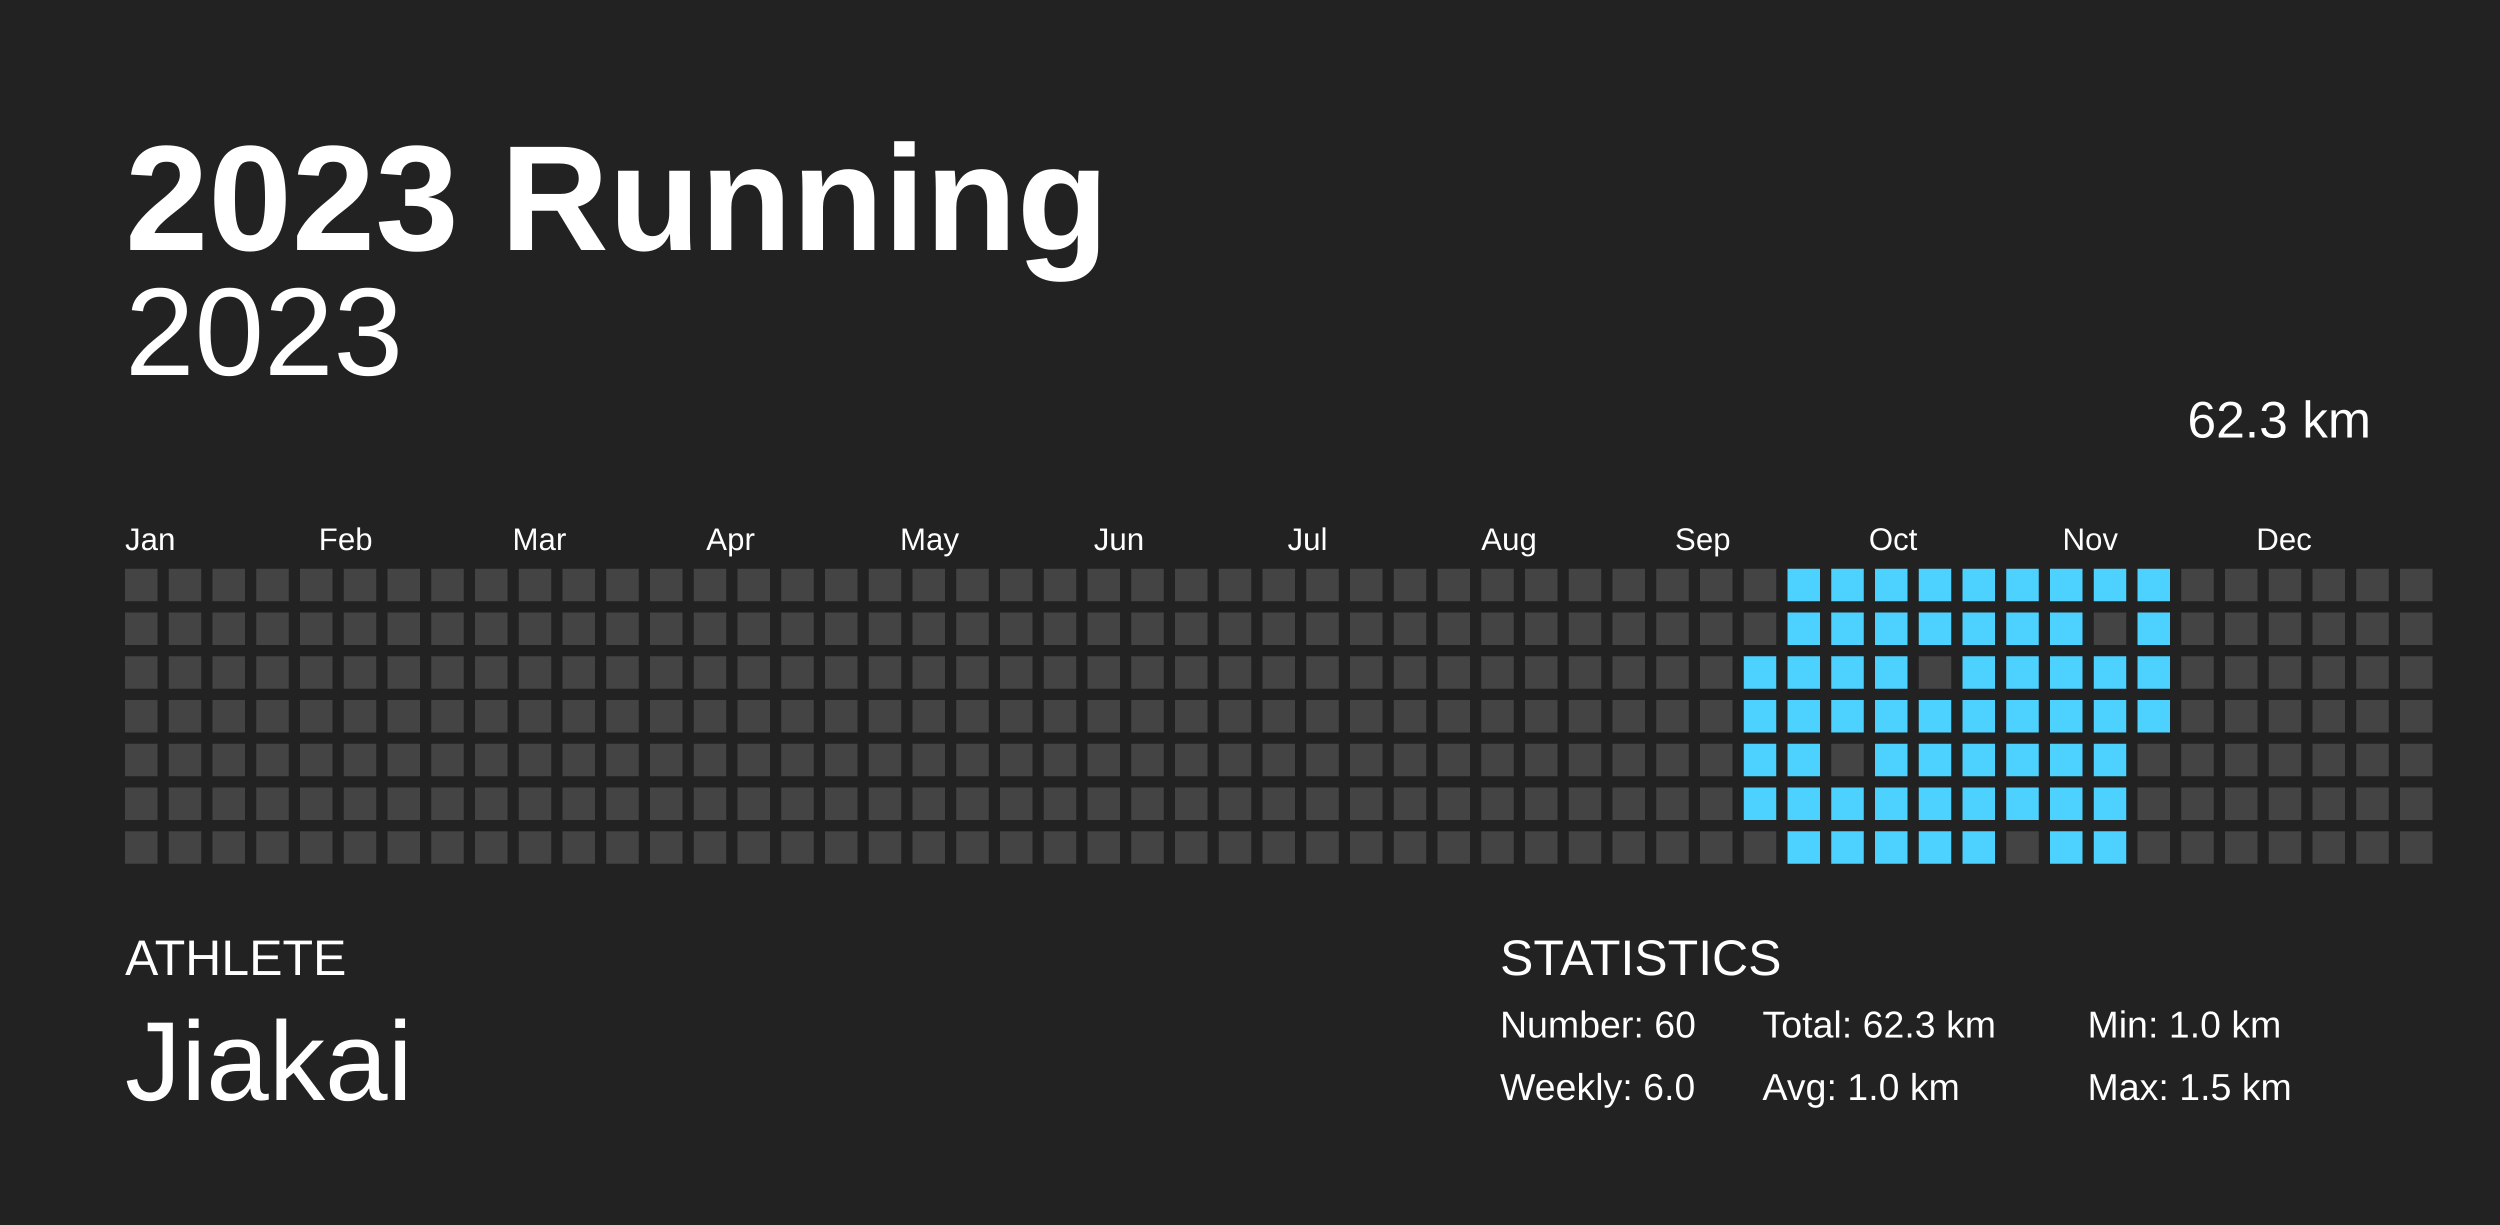
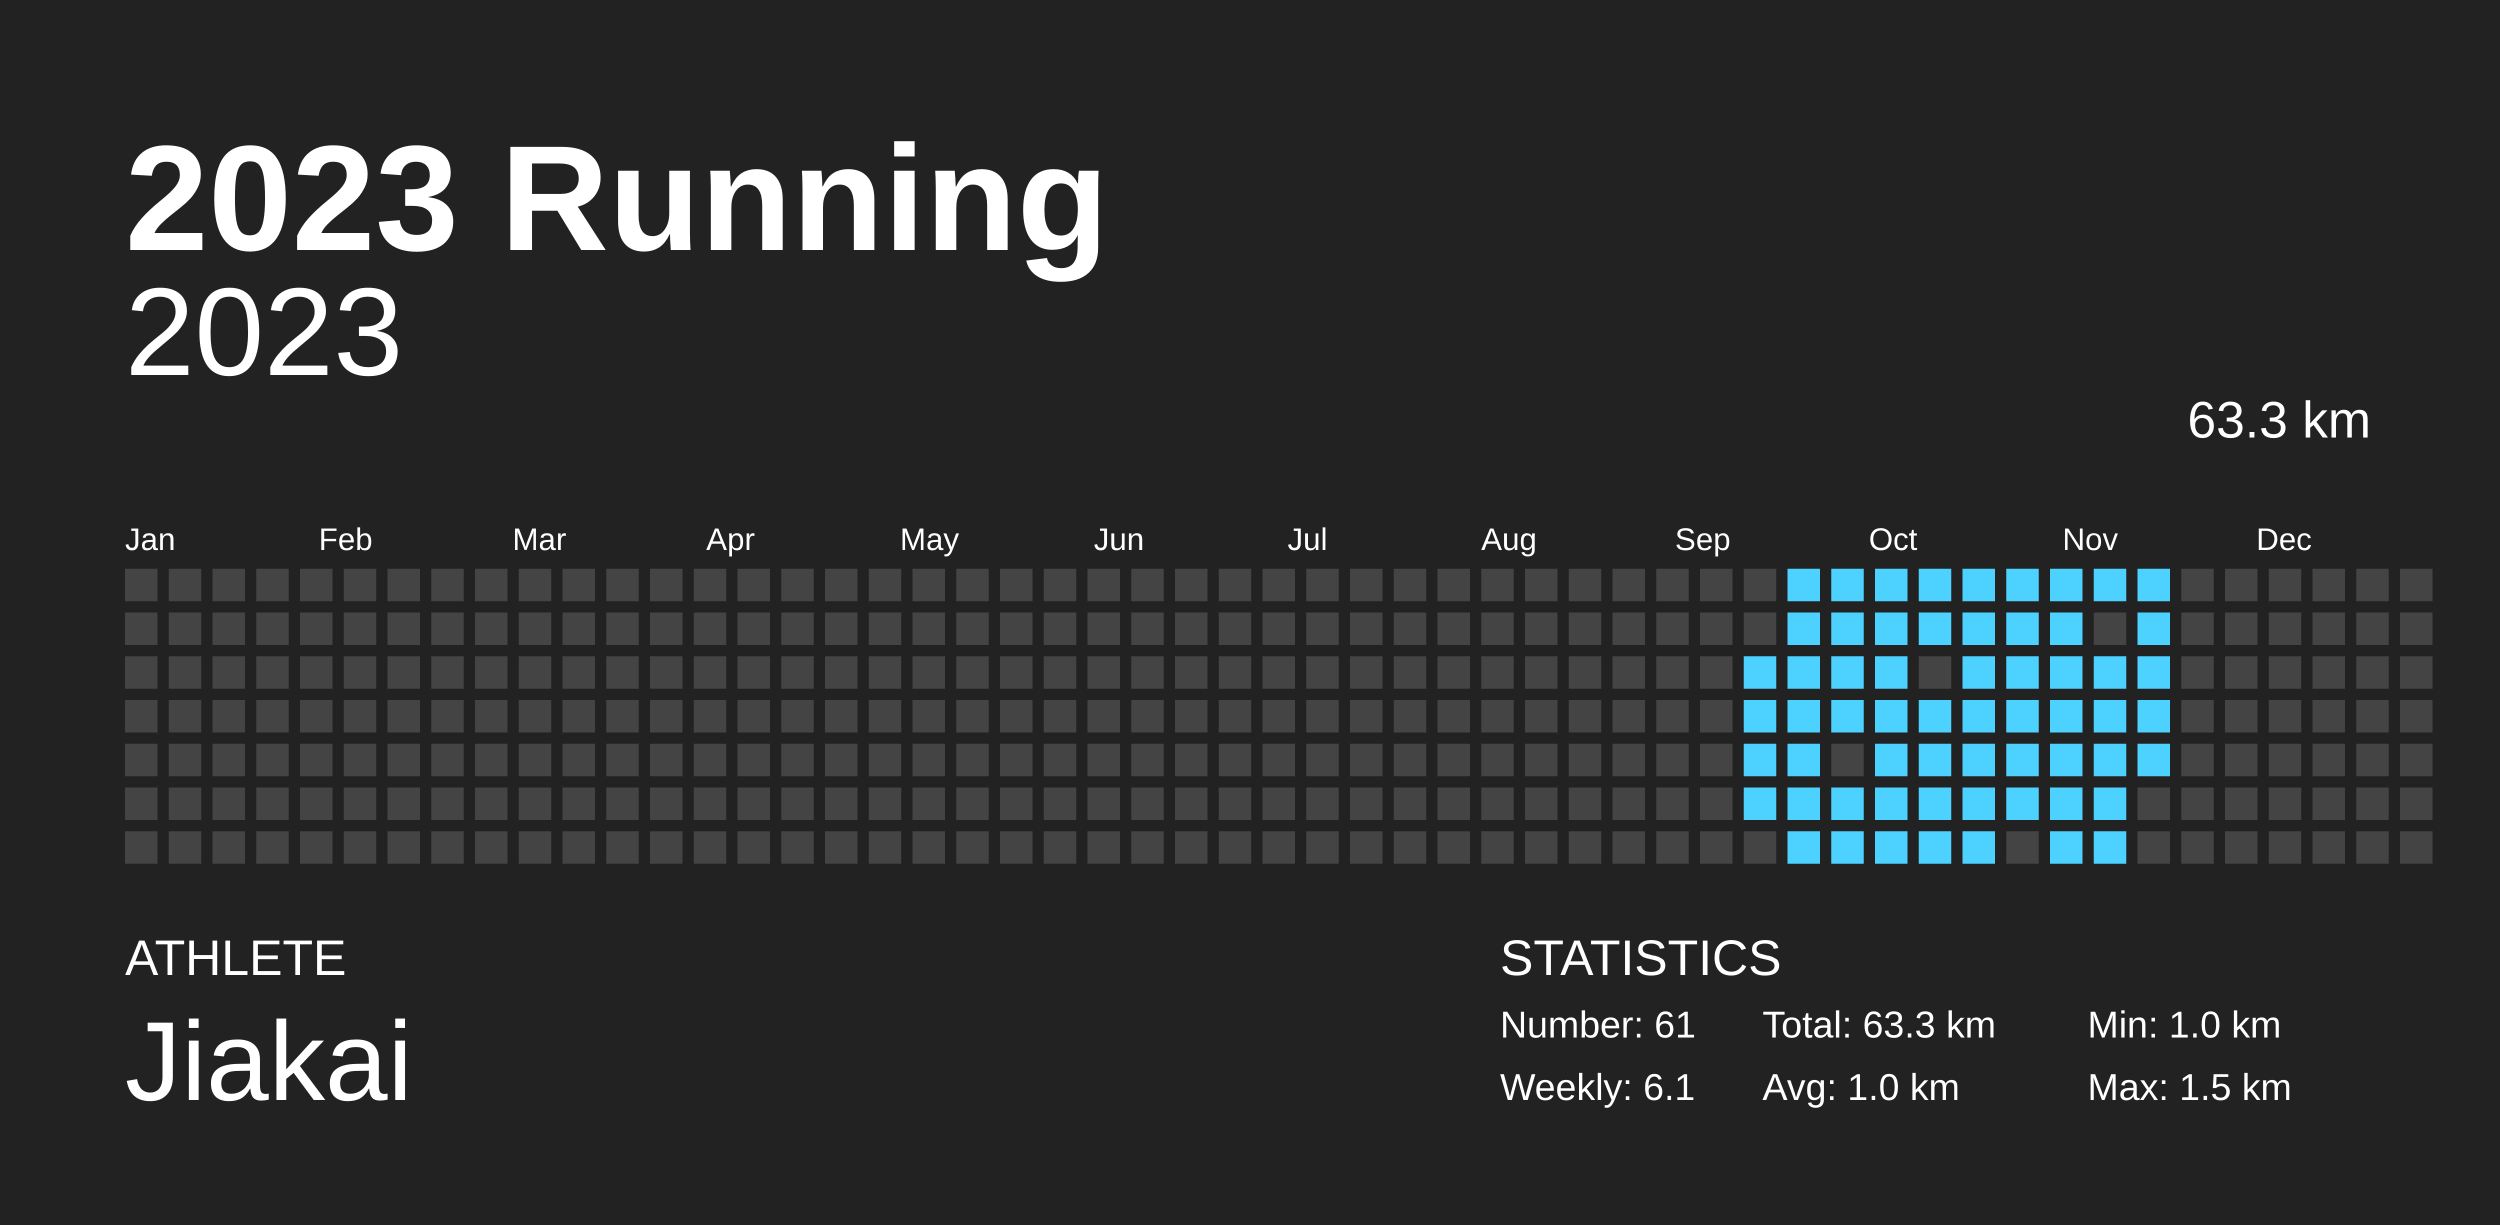
<svg xmlns="http://www.w3.org/2000/svg" baseProfile="full" height="98mm" version="1.1" viewBox="0,0,200,98" width="200mm">
  <defs />
  <rect fill="#222222" height="98" width="200" x="0" y="0" />
  <text fill="#FFFFFF" style="font-size:12px; font-family:Arial; font-weight:bold;" x="10" y="20">2023 Running</text>
  <text fill="#FFFFFF" style="font-size:4px; font-family:Arial" x="10" y="78">ATHLETE</text>
  <text fill="#FFFFFF" style="font-size:9px; font-family:Arial" x="10" y="88">Jiakai</text>
  <text fill="#FFFFFF" style="font-size:4px; font-family:Arial" x="120" y="78">STATISTICS</text>
-   <text fill="#FFFFFF" style="font-size:3px; font-family:Arial" x="120" y="83">Number: 60</text>
-   <text fill="#FFFFFF" style="font-size:3px; font-family:Arial" x="120" y="88">Weekly: 6.0</text>
-   <text fill="#FFFFFF" style="font-size:3px; font-family:Arial" x="141" y="83">Total: 62.3 km</text>
+   <text fill="#FFFFFF" style="font-size:3px; font-family:Arial" x="120" y="83">Number: 61</text>
+   <text fill="#FFFFFF" style="font-size:3px; font-family:Arial" x="120" y="88">Weekly: 6.1</text>
+   <text fill="#FFFFFF" style="font-size:3px; font-family:Arial" x="141" y="83">Total: 63.3 km</text>
  <text fill="#FFFFFF" style="font-size:3px; font-family:Arial" x="141" y="88">Avg: 1.0 km</text>
  <text fill="#FFFFFF" style="font-size:3px; font-family:Arial" x="167" y="83">Min: 1.0 km</text>
  <text fill="#FFFFFF" style="font-size:3px; font-family:Arial" x="167" y="88">Max: 1.5 km</text>
  <text alignment-baseline="hanging" fill="#FFFFFF" style="font-size:10.0px; font-family:Arial;" x="10" y="30">2023</text>
-   <text alignment-baseline="hanging" fill="#FFFFFF" style="font-size:4.125px; font-family:Arial;" x="175" y="35">62.3 km</text>
+   <text alignment-baseline="hanging" fill="#FFFFFF" style="font-size:4.125px; font-family:Arial;" x="175" y="35">63.3 km</text>
  <text fill="#FFFFFF" style="font-size:2.5px; font-family:Arial" x="10.0" y="44">Jan</text>
  <text fill="#FFFFFF" style="font-size:2.5px; font-family:Arial" x="25.5" y="44">Feb</text>
  <text fill="#FFFFFF" style="font-size:2.5px; font-family:Arial" x="41.0" y="44">Mar</text>
  <text fill="#FFFFFF" style="font-size:2.5px; font-family:Arial" x="56.5" y="44">Apr</text>
  <text fill="#FFFFFF" style="font-size:2.5px; font-family:Arial" x="72.0" y="44">May</text>
  <text fill="#FFFFFF" style="font-size:2.5px; font-family:Arial" x="87.5" y="44">Jun</text>
  <text fill="#FFFFFF" style="font-size:2.5px; font-family:Arial" x="103.0" y="44">Jul</text>
  <text fill="#FFFFFF" style="font-size:2.5px; font-family:Arial" x="118.5" y="44">Aug</text>
  <text fill="#FFFFFF" style="font-size:2.5px; font-family:Arial" x="134.0" y="44">Sep</text>
  <text fill="#FFFFFF" style="font-size:2.5px; font-family:Arial" x="149.5" y="44">Oct</text>
  <text fill="#FFFFFF" style="font-size:2.5px; font-family:Arial" x="165.0" y="44">Nov</text>
  <text fill="#FFFFFF" style="font-size:2.5px; font-family:Arial" x="180.5" y="44">Dec</text>
  <rect fill="#444444" height="2.6" width="2.6" x="10.0" y="45.5" />
  <rect fill="#444444" height="2.6" width="2.6" x="10.0" y="49.0" />
  <rect fill="#444444" height="2.6" width="2.6" x="10.0" y="52.5" />
  <rect fill="#444444" height="2.6" width="2.6" x="10.0" y="56.0" />
  <rect fill="#444444" height="2.6" width="2.6" x="10.0" y="59.5" />
  <rect fill="#444444" height="2.6" width="2.6" x="10.0" y="63.0" />
  <rect fill="#444444" height="2.6" width="2.6" x="10.0" y="66.5" />
  <rect fill="#444444" height="2.6" width="2.6" x="13.5" y="45.5" />
  <rect fill="#444444" height="2.6" width="2.6" x="13.5" y="49.0" />
  <rect fill="#444444" height="2.6" width="2.6" x="13.5" y="52.5" />
  <rect fill="#444444" height="2.6" width="2.6" x="13.5" y="56.0" />
  <rect fill="#444444" height="2.6" width="2.6" x="13.5" y="59.5" />
  <rect fill="#444444" height="2.6" width="2.6" x="13.5" y="63.0" />
  <rect fill="#444444" height="2.6" width="2.6" x="13.5" y="66.5" />
  <rect fill="#444444" height="2.6" width="2.6" x="17.0" y="45.5" />
  <rect fill="#444444" height="2.6" width="2.6" x="17.0" y="49.0" />
  <rect fill="#444444" height="2.6" width="2.6" x="17.0" y="52.5" />
  <rect fill="#444444" height="2.6" width="2.6" x="17.0" y="56.0" />
  <rect fill="#444444" height="2.6" width="2.6" x="17.0" y="59.5" />
  <rect fill="#444444" height="2.6" width="2.6" x="17.0" y="63.0" />
  <rect fill="#444444" height="2.6" width="2.6" x="17.0" y="66.5" />
  <rect fill="#444444" height="2.6" width="2.6" x="20.5" y="45.5" />
  <rect fill="#444444" height="2.6" width="2.6" x="20.5" y="49.0" />
  <rect fill="#444444" height="2.6" width="2.6" x="20.5" y="52.5" />
  <rect fill="#444444" height="2.6" width="2.6" x="20.5" y="56.0" />
  <rect fill="#444444" height="2.6" width="2.6" x="20.5" y="59.5" />
  <rect fill="#444444" height="2.6" width="2.6" x="20.5" y="63.0" />
  <rect fill="#444444" height="2.6" width="2.6" x="20.5" y="66.5" />
  <rect fill="#444444" height="2.6" width="2.6" x="24.0" y="45.5" />
  <rect fill="#444444" height="2.6" width="2.6" x="24.0" y="49.0" />
  <rect fill="#444444" height="2.6" width="2.6" x="24.0" y="52.5" />
  <rect fill="#444444" height="2.6" width="2.6" x="24.0" y="56.0" />
  <rect fill="#444444" height="2.6" width="2.6" x="24.0" y="59.5" />
  <rect fill="#444444" height="2.6" width="2.6" x="24.0" y="63.0" />
  <rect fill="#444444" height="2.6" width="2.6" x="24.0" y="66.5" />
  <rect fill="#444444" height="2.6" width="2.6" x="27.5" y="45.5" />
  <rect fill="#444444" height="2.6" width="2.6" x="27.5" y="49.0" />
  <rect fill="#444444" height="2.6" width="2.6" x="27.5" y="52.5" />
  <rect fill="#444444" height="2.6" width="2.6" x="27.5" y="56.0" />
  <rect fill="#444444" height="2.6" width="2.6" x="27.5" y="59.5" />
  <rect fill="#444444" height="2.6" width="2.6" x="27.5" y="63.0" />
  <rect fill="#444444" height="2.6" width="2.6" x="27.5" y="66.5" />
  <rect fill="#444444" height="2.6" width="2.6" x="31.0" y="45.5" />
  <rect fill="#444444" height="2.6" width="2.6" x="31.0" y="49.0" />
  <rect fill="#444444" height="2.6" width="2.6" x="31.0" y="52.5" />
  <rect fill="#444444" height="2.6" width="2.6" x="31.0" y="56.0" />
  <rect fill="#444444" height="2.6" width="2.6" x="31.0" y="59.5" />
  <rect fill="#444444" height="2.6" width="2.6" x="31.0" y="63.0" />
  <rect fill="#444444" height="2.6" width="2.6" x="31.0" y="66.5" />
  <rect fill="#444444" height="2.6" width="2.6" x="34.5" y="45.5" />
  <rect fill="#444444" height="2.6" width="2.6" x="34.5" y="49.0" />
  <rect fill="#444444" height="2.6" width="2.6" x="34.5" y="52.5" />
  <rect fill="#444444" height="2.6" width="2.6" x="34.5" y="56.0" />
  <rect fill="#444444" height="2.6" width="2.6" x="34.5" y="59.5" />
  <rect fill="#444444" height="2.6" width="2.6" x="34.5" y="63.0" />
  <rect fill="#444444" height="2.6" width="2.6" x="34.5" y="66.5" />
  <rect fill="#444444" height="2.6" width="2.6" x="38.0" y="45.5" />
  <rect fill="#444444" height="2.6" width="2.6" x="38.0" y="49.0" />
  <rect fill="#444444" height="2.6" width="2.6" x="38.0" y="52.5" />
  <rect fill="#444444" height="2.6" width="2.6" x="38.0" y="56.0" />
  <rect fill="#444444" height="2.6" width="2.6" x="38.0" y="59.5" />
  <rect fill="#444444" height="2.6" width="2.6" x="38.0" y="63.0" />
  <rect fill="#444444" height="2.6" width="2.6" x="38.0" y="66.5" />
  <rect fill="#444444" height="2.6" width="2.6" x="41.5" y="45.5" />
  <rect fill="#444444" height="2.6" width="2.6" x="41.5" y="49.0" />
  <rect fill="#444444" height="2.6" width="2.6" x="41.5" y="52.5" />
  <rect fill="#444444" height="2.6" width="2.6" x="41.5" y="56.0" />
  <rect fill="#444444" height="2.6" width="2.6" x="41.5" y="59.5" />
  <rect fill="#444444" height="2.6" width="2.6" x="41.5" y="63.0" />
  <rect fill="#444444" height="2.6" width="2.6" x="41.5" y="66.5" />
  <rect fill="#444444" height="2.6" width="2.6" x="45.0" y="45.5" />
  <rect fill="#444444" height="2.6" width="2.6" x="45.0" y="49.0" />
  <rect fill="#444444" height="2.6" width="2.6" x="45.0" y="52.5" />
  <rect fill="#444444" height="2.6" width="2.6" x="45.0" y="56.0" />
  <rect fill="#444444" height="2.6" width="2.6" x="45.0" y="59.5" />
  <rect fill="#444444" height="2.6" width="2.6" x="45.0" y="63.0" />
  <rect fill="#444444" height="2.6" width="2.6" x="45.0" y="66.5" />
  <rect fill="#444444" height="2.6" width="2.6" x="48.5" y="45.5" />
  <rect fill="#444444" height="2.6" width="2.6" x="48.5" y="49.0" />
  <rect fill="#444444" height="2.6" width="2.6" x="48.5" y="52.5" />
  <rect fill="#444444" height="2.6" width="2.6" x="48.5" y="56.0" />
  <rect fill="#444444" height="2.6" width="2.6" x="48.5" y="59.5" />
  <rect fill="#444444" height="2.6" width="2.6" x="48.5" y="63.0" />
  <rect fill="#444444" height="2.6" width="2.6" x="48.5" y="66.5" />
  <rect fill="#444444" height="2.6" width="2.6" x="52.0" y="45.5" />
  <rect fill="#444444" height="2.6" width="2.6" x="52.0" y="49.0" />
  <rect fill="#444444" height="2.6" width="2.6" x="52.0" y="52.5" />
  <rect fill="#444444" height="2.6" width="2.6" x="52.0" y="56.0" />
  <rect fill="#444444" height="2.6" width="2.6" x="52.0" y="59.5" />
  <rect fill="#444444" height="2.6" width="2.6" x="52.0" y="63.0" />
  <rect fill="#444444" height="2.6" width="2.6" x="52.0" y="66.5" />
  <rect fill="#444444" height="2.6" width="2.6" x="55.5" y="45.5" />
  <rect fill="#444444" height="2.6" width="2.6" x="55.5" y="49.0" />
  <rect fill="#444444" height="2.6" width="2.6" x="55.5" y="52.5" />
  <rect fill="#444444" height="2.6" width="2.6" x="55.5" y="56.0" />
  <rect fill="#444444" height="2.6" width="2.6" x="55.5" y="59.5" />
  <rect fill="#444444" height="2.6" width="2.6" x="55.5" y="63.0" />
  <rect fill="#444444" height="2.6" width="2.6" x="55.5" y="66.5" />
  <rect fill="#444444" height="2.6" width="2.6" x="59.0" y="45.5" />
  <rect fill="#444444" height="2.6" width="2.6" x="59.0" y="49.0" />
  <rect fill="#444444" height="2.6" width="2.6" x="59.0" y="52.5" />
  <rect fill="#444444" height="2.6" width="2.6" x="59.0" y="56.0" />
  <rect fill="#444444" height="2.6" width="2.6" x="59.0" y="59.5" />
  <rect fill="#444444" height="2.6" width="2.6" x="59.0" y="63.0" />
  <rect fill="#444444" height="2.6" width="2.6" x="59.0" y="66.5" />
  <rect fill="#444444" height="2.6" width="2.6" x="62.5" y="45.5" />
  <rect fill="#444444" height="2.6" width="2.6" x="62.5" y="49.0" />
  <rect fill="#444444" height="2.6" width="2.6" x="62.5" y="52.5" />
  <rect fill="#444444" height="2.6" width="2.6" x="62.5" y="56.0" />
  <rect fill="#444444" height="2.6" width="2.6" x="62.5" y="59.5" />
  <rect fill="#444444" height="2.6" width="2.6" x="62.5" y="63.0" />
  <rect fill="#444444" height="2.6" width="2.6" x="62.5" y="66.5" />
  <rect fill="#444444" height="2.6" width="2.6" x="66.0" y="45.5" />
  <rect fill="#444444" height="2.6" width="2.6" x="66.0" y="49.0" />
  <rect fill="#444444" height="2.6" width="2.6" x="66.0" y="52.5" />
  <rect fill="#444444" height="2.6" width="2.6" x="66.0" y="56.0" />
  <rect fill="#444444" height="2.6" width="2.6" x="66.0" y="59.5" />
  <rect fill="#444444" height="2.6" width="2.6" x="66.0" y="63.0" />
  <rect fill="#444444" height="2.6" width="2.6" x="66.0" y="66.5" />
  <rect fill="#444444" height="2.6" width="2.6" x="69.5" y="45.5" />
  <rect fill="#444444" height="2.6" width="2.6" x="69.5" y="49.0" />
  <rect fill="#444444" height="2.6" width="2.6" x="69.5" y="52.5" />
  <rect fill="#444444" height="2.6" width="2.6" x="69.5" y="56.0" />
  <rect fill="#444444" height="2.6" width="2.6" x="69.5" y="59.5" />
  <rect fill="#444444" height="2.6" width="2.6" x="69.5" y="63.0" />
  <rect fill="#444444" height="2.6" width="2.6" x="69.5" y="66.5" />
  <rect fill="#444444" height="2.6" width="2.6" x="73.0" y="45.5" />
  <rect fill="#444444" height="2.6" width="2.6" x="73.0" y="49.0" />
  <rect fill="#444444" height="2.6" width="2.6" x="73.0" y="52.5" />
  <rect fill="#444444" height="2.6" width="2.6" x="73.0" y="56.0" />
  <rect fill="#444444" height="2.6" width="2.6" x="73.0" y="59.5" />
  <rect fill="#444444" height="2.6" width="2.6" x="73.0" y="63.0" />
  <rect fill="#444444" height="2.6" width="2.6" x="73.0" y="66.5" />
  <rect fill="#444444" height="2.6" width="2.6" x="76.5" y="45.5" />
  <rect fill="#444444" height="2.6" width="2.6" x="76.5" y="49.0" />
  <rect fill="#444444" height="2.6" width="2.6" x="76.5" y="52.5" />
  <rect fill="#444444" height="2.6" width="2.6" x="76.5" y="56.0" />
  <rect fill="#444444" height="2.6" width="2.6" x="76.5" y="59.5" />
  <rect fill="#444444" height="2.6" width="2.6" x="76.5" y="63.0" />
  <rect fill="#444444" height="2.6" width="2.6" x="76.5" y="66.5" />
  <rect fill="#444444" height="2.6" width="2.6" x="80.0" y="45.5" />
  <rect fill="#444444" height="2.6" width="2.6" x="80.0" y="49.0" />
  <rect fill="#444444" height="2.6" width="2.6" x="80.0" y="52.5" />
  <rect fill="#444444" height="2.6" width="2.6" x="80.0" y="56.0" />
  <rect fill="#444444" height="2.6" width="2.6" x="80.0" y="59.5" />
  <rect fill="#444444" height="2.6" width="2.6" x="80.0" y="63.0" />
  <rect fill="#444444" height="2.6" width="2.6" x="80.0" y="66.5" />
  <rect fill="#444444" height="2.6" width="2.6" x="83.5" y="45.5" />
  <rect fill="#444444" height="2.6" width="2.6" x="83.5" y="49.0" />
  <rect fill="#444444" height="2.6" width="2.6" x="83.5" y="52.5" />
  <rect fill="#444444" height="2.6" width="2.6" x="83.5" y="56.0" />
  <rect fill="#444444" height="2.6" width="2.6" x="83.5" y="59.5" />
  <rect fill="#444444" height="2.6" width="2.6" x="83.5" y="63.0" />
  <rect fill="#444444" height="2.6" width="2.6" x="83.5" y="66.5" />
  <rect fill="#444444" height="2.6" width="2.6" x="87.0" y="45.5" />
  <rect fill="#444444" height="2.6" width="2.6" x="87.0" y="49.0" />
  <rect fill="#444444" height="2.6" width="2.6" x="87.0" y="52.5" />
  <rect fill="#444444" height="2.6" width="2.6" x="87.0" y="56.0" />
  <rect fill="#444444" height="2.6" width="2.6" x="87.0" y="59.5" />
  <rect fill="#444444" height="2.6" width="2.6" x="87.0" y="63.0" />
  <rect fill="#444444" height="2.6" width="2.6" x="87.0" y="66.5" />
  <rect fill="#444444" height="2.6" width="2.6" x="90.5" y="45.5" />
  <rect fill="#444444" height="2.6" width="2.6" x="90.5" y="49.0" />
  <rect fill="#444444" height="2.6" width="2.6" x="90.5" y="52.5" />
  <rect fill="#444444" height="2.6" width="2.6" x="90.5" y="56.0" />
  <rect fill="#444444" height="2.6" width="2.6" x="90.5" y="59.5" />
  <rect fill="#444444" height="2.6" width="2.6" x="90.5" y="63.0" />
  <rect fill="#444444" height="2.6" width="2.6" x="90.5" y="66.5" />
  <rect fill="#444444" height="2.6" width="2.6" x="94.0" y="45.5" />
  <rect fill="#444444" height="2.6" width="2.6" x="94.0" y="49.0" />
  <rect fill="#444444" height="2.6" width="2.6" x="94.0" y="52.5" />
  <rect fill="#444444" height="2.6" width="2.6" x="94.0" y="56.0" />
  <rect fill="#444444" height="2.6" width="2.6" x="94.0" y="59.5" />
  <rect fill="#444444" height="2.6" width="2.6" x="94.0" y="63.0" />
  <rect fill="#444444" height="2.6" width="2.6" x="94.0" y="66.5" />
  <rect fill="#444444" height="2.6" width="2.6" x="97.5" y="45.5" />
  <rect fill="#444444" height="2.6" width="2.6" x="97.5" y="49.0" />
  <rect fill="#444444" height="2.6" width="2.6" x="97.5" y="52.5" />
  <rect fill="#444444" height="2.6" width="2.6" x="97.5" y="56.0" />
  <rect fill="#444444" height="2.6" width="2.6" x="97.5" y="59.5" />
  <rect fill="#444444" height="2.6" width="2.6" x="97.5" y="63.0" />
  <rect fill="#444444" height="2.6" width="2.6" x="97.5" y="66.5" />
  <rect fill="#444444" height="2.6" width="2.6" x="101.0" y="45.5" />
  <rect fill="#444444" height="2.6" width="2.6" x="101.0" y="49.0" />
  <rect fill="#444444" height="2.6" width="2.6" x="101.0" y="52.5" />
  <rect fill="#444444" height="2.6" width="2.6" x="101.0" y="56.0" />
  <rect fill="#444444" height="2.6" width="2.6" x="101.0" y="59.5" />
  <rect fill="#444444" height="2.6" width="2.6" x="101.0" y="63.0" />
  <rect fill="#444444" height="2.6" width="2.6" x="101.0" y="66.5" />
  <rect fill="#444444" height="2.6" width="2.6" x="104.5" y="45.5" />
  <rect fill="#444444" height="2.6" width="2.6" x="104.5" y="49.0" />
  <rect fill="#444444" height="2.6" width="2.6" x="104.5" y="52.5" />
  <rect fill="#444444" height="2.6" width="2.6" x="104.5" y="56.0" />
  <rect fill="#444444" height="2.6" width="2.6" x="104.5" y="59.5" />
  <rect fill="#444444" height="2.6" width="2.6" x="104.5" y="63.0" />
  <rect fill="#444444" height="2.6" width="2.6" x="104.5" y="66.5" />
  <rect fill="#444444" height="2.6" width="2.6" x="108.0" y="45.5" />
  <rect fill="#444444" height="2.6" width="2.6" x="108.0" y="49.0" />
  <rect fill="#444444" height="2.6" width="2.6" x="108.0" y="52.5" />
  <rect fill="#444444" height="2.6" width="2.6" x="108.0" y="56.0" />
  <rect fill="#444444" height="2.6" width="2.6" x="108.0" y="59.5" />
  <rect fill="#444444" height="2.6" width="2.6" x="108.0" y="63.0" />
  <rect fill="#444444" height="2.6" width="2.6" x="108.0" y="66.5" />
  <rect fill="#444444" height="2.6" width="2.6" x="111.5" y="45.5" />
  <rect fill="#444444" height="2.6" width="2.6" x="111.5" y="49.0" />
  <rect fill="#444444" height="2.6" width="2.6" x="111.5" y="52.5" />
  <rect fill="#444444" height="2.6" width="2.6" x="111.5" y="56.0" />
  <rect fill="#444444" height="2.6" width="2.6" x="111.5" y="59.5" />
  <rect fill="#444444" height="2.6" width="2.6" x="111.5" y="63.0" />
  <rect fill="#444444" height="2.6" width="2.6" x="111.5" y="66.5" />
  <rect fill="#444444" height="2.6" width="2.6" x="115.0" y="45.5" />
  <rect fill="#444444" height="2.6" width="2.6" x="115.0" y="49.0" />
  <rect fill="#444444" height="2.6" width="2.6" x="115.0" y="52.5" />
  <rect fill="#444444" height="2.6" width="2.6" x="115.0" y="56.0" />
  <rect fill="#444444" height="2.6" width="2.6" x="115.0" y="59.5" />
  <rect fill="#444444" height="2.6" width="2.6" x="115.0" y="63.0" />
  <rect fill="#444444" height="2.6" width="2.6" x="115.0" y="66.5" />
  <rect fill="#444444" height="2.6" width="2.6" x="118.5" y="45.5" />
  <rect fill="#444444" height="2.6" width="2.6" x="118.5" y="49.0" />
  <rect fill="#444444" height="2.6" width="2.6" x="118.5" y="52.5" />
  <rect fill="#444444" height="2.6" width="2.6" x="118.5" y="56.0" />
  <rect fill="#444444" height="2.6" width="2.6" x="118.5" y="59.5" />
  <rect fill="#444444" height="2.6" width="2.6" x="118.5" y="63.0" />
  <rect fill="#444444" height="2.6" width="2.6" x="118.5" y="66.5" />
  <rect fill="#444444" height="2.6" width="2.6" x="122.0" y="45.5" />
  <rect fill="#444444" height="2.6" width="2.6" x="122.0" y="49.0" />
  <rect fill="#444444" height="2.6" width="2.6" x="122.0" y="52.5" />
  <rect fill="#444444" height="2.6" width="2.6" x="122.0" y="56.0" />
  <rect fill="#444444" height="2.6" width="2.6" x="122.0" y="59.5" />
  <rect fill="#444444" height="2.6" width="2.6" x="122.0" y="63.0" />
  <rect fill="#444444" height="2.6" width="2.6" x="122.0" y="66.5" />
  <rect fill="#444444" height="2.6" width="2.6" x="125.5" y="45.5" />
  <rect fill="#444444" height="2.6" width="2.6" x="125.5" y="49.0" />
  <rect fill="#444444" height="2.6" width="2.6" x="125.5" y="52.5" />
  <rect fill="#444444" height="2.6" width="2.6" x="125.5" y="56.0" />
  <rect fill="#444444" height="2.6" width="2.6" x="125.5" y="59.5" />
  <rect fill="#444444" height="2.6" width="2.6" x="125.5" y="63.0" />
  <rect fill="#444444" height="2.6" width="2.6" x="125.5" y="66.5" />
  <rect fill="#444444" height="2.6" width="2.6" x="129.0" y="45.5" />
  <rect fill="#444444" height="2.6" width="2.6" x="129.0" y="49.0" />
  <rect fill="#444444" height="2.6" width="2.6" x="129.0" y="52.5" />
  <rect fill="#444444" height="2.6" width="2.6" x="129.0" y="56.0" />
  <rect fill="#444444" height="2.6" width="2.6" x="129.0" y="59.5" />
  <rect fill="#444444" height="2.6" width="2.6" x="129.0" y="63.0" />
  <rect fill="#444444" height="2.6" width="2.6" x="129.0" y="66.5" />
  <rect fill="#444444" height="2.6" width="2.6" x="132.5" y="45.5" />
  <rect fill="#444444" height="2.6" width="2.6" x="132.5" y="49.0" />
  <rect fill="#444444" height="2.6" width="2.6" x="132.5" y="52.5" />
  <rect fill="#444444" height="2.6" width="2.6" x="132.5" y="56.0" />
  <rect fill="#444444" height="2.6" width="2.6" x="132.5" y="59.5" />
  <rect fill="#444444" height="2.6" width="2.6" x="132.5" y="63.0" />
  <rect fill="#444444" height="2.6" width="2.6" x="132.5" y="66.5" />
  <rect fill="#444444" height="2.6" width="2.6" x="136.0" y="45.5" />
  <rect fill="#444444" height="2.6" width="2.6" x="136.0" y="49.0" />
  <rect fill="#444444" height="2.6" width="2.6" x="136.0" y="52.5" />
  <rect fill="#444444" height="2.6" width="2.6" x="136.0" y="56.0" />
  <rect fill="#444444" height="2.6" width="2.6" x="136.0" y="59.5" />
  <rect fill="#444444" height="2.6" width="2.6" x="136.0" y="63.0" />
  <rect fill="#444444" height="2.6" width="2.6" x="136.0" y="66.5" />
  <rect fill="#444444" height="2.6" width="2.6" x="139.5" y="45.5" />
  <rect fill="#444444" height="2.6" width="2.6" x="139.5" y="49.0" />
  <rect fill="#4dd2ff" height="2.6" width="2.6" x="139.5" y="52.5" />
  <rect fill="#4dd2ff" height="2.6" width="2.6" x="139.5" y="56.0" />
  <rect fill="#4dd2ff" height="2.6" width="2.6" x="139.5" y="59.5" />
  <rect fill="#4dd2ff" height="2.6" width="2.6" x="139.5" y="63.0" />
  <rect fill="#444444" height="2.6" width="2.6" x="139.5" y="66.5" />
  <rect fill="#4dd2ff" height="2.6" width="2.6" x="143.0" y="45.5" />
  <rect fill="#4dd2ff" height="2.6" width="2.6" x="143.0" y="49.0" />
  <rect fill="#4dd2ff" height="2.6" width="2.6" x="143.0" y="52.5" />
  <rect fill="#4dd2ff" height="2.6" width="2.6" x="143.0" y="56.0" />
  <rect fill="#4dd2ff" height="2.6" width="2.6" x="143.0" y="59.5" />
  <rect fill="#4dd2ff" height="2.6" width="2.6" x="143.0" y="63.0" />
  <rect fill="#4dd2ff" height="2.6" width="2.6" x="143.0" y="66.5" />
  <rect fill="#4dd2ff" height="2.6" width="2.6" x="146.5" y="45.5" />
  <rect fill="#4dd2ff" height="2.6" width="2.6" x="146.5" y="49.0" />
  <rect fill="#4dd2ff" height="2.6" width="2.6" x="146.5" y="52.5" />
  <rect fill="#4dd2ff" height="2.6" width="2.6" x="146.5" y="56.0" />
  <rect fill="#444444" height="2.6" width="2.6" x="146.5" y="59.5" />
  <rect fill="#4dd2ff" height="2.6" width="2.6" x="146.5" y="63.0" />
  <rect fill="#4dd2ff" height="2.6" width="2.6" x="146.5" y="66.5" />
  <rect fill="#4dd2ff" height="2.6" width="2.6" x="150.0" y="45.5" />
  <rect fill="#4dd2ff" height="2.6" width="2.6" x="150.0" y="49.0" />
  <rect fill="#4dd2ff" height="2.6" width="2.6" x="150.0" y="52.5" />
  <rect fill="#4dd2ff" height="2.6" width="2.6" x="150.0" y="56.0" />
  <rect fill="#4dd2ff" height="2.6" width="2.6" x="150.0" y="59.5" />
  <rect fill="#4dd2ff" height="2.6" width="2.6" x="150.0" y="63.0" />
  <rect fill="#4dd2ff" height="2.6" width="2.6" x="150.0" y="66.5" />
  <rect fill="#4dd2ff" height="2.6" width="2.6" x="153.5" y="45.5" />
  <rect fill="#4dd2ff" height="2.6" width="2.6" x="153.5" y="49.0" />
  <rect fill="#444444" height="2.6" width="2.6" x="153.5" y="52.5" />
  <rect fill="#4dd2ff" height="2.6" width="2.6" x="153.5" y="56.0" />
  <rect fill="#4dd2ff" height="2.6" width="2.6" x="153.5" y="59.5" />
  <rect fill="#4dd2ff" height="2.6" width="2.6" x="153.5" y="63.0" />
  <rect fill="#4dd2ff" height="2.6" width="2.6" x="153.5" y="66.5" />
  <rect fill="#4dd2ff" height="2.6" width="2.6" x="157.0" y="45.5" />
  <rect fill="#4dd2ff" height="2.6" width="2.6" x="157.0" y="49.0" />
  <rect fill="#4dd2ff" height="2.6" width="2.6" x="157.0" y="52.5" />
  <rect fill="#4dd2ff" height="2.6" width="2.6" x="157.0" y="56.0" />
  <rect fill="#4dd2ff" height="2.6" width="2.6" x="157.0" y="59.5" />
  <rect fill="#4dd2ff" height="2.6" width="2.6" x="157.0" y="63.0" />
  <rect fill="#4dd2ff" height="2.6" width="2.6" x="157.0" y="66.5" />
  <rect fill="#4dd2ff" height="2.6" width="2.6" x="160.5" y="45.5" />
  <rect fill="#4dd2ff" height="2.6" width="2.6" x="160.5" y="49.0" />
  <rect fill="#4dd2ff" height="2.6" width="2.6" x="160.5" y="52.5" />
  <rect fill="#4dd2ff" height="2.6" width="2.6" x="160.5" y="56.0" />
  <rect fill="#4dd2ff" height="2.6" width="2.6" x="160.5" y="59.5" />
  <rect fill="#4dd2ff" height="2.6" width="2.6" x="160.5" y="63.0" />
  <rect fill="#444444" height="2.6" width="2.6" x="160.5" y="66.5" />
  <rect fill="#4dd2ff" height="2.6" width="2.6" x="164.0" y="45.5" />
  <rect fill="#4dd2ff" height="2.6" width="2.6" x="164.0" y="49.0" />
  <rect fill="#4dd2ff" height="2.6" width="2.6" x="164.0" y="52.5" />
  <rect fill="#4dd2ff" height="2.6" width="2.6" x="164.0" y="56.0" />
  <rect fill="#4dd2ff" height="2.6" width="2.6" x="164.0" y="59.5" />
  <rect fill="#4dd2ff" height="2.6" width="2.6" x="164.0" y="63.0" />
  <rect fill="#4dd2ff" height="2.6" width="2.6" x="164.0" y="66.5" />
  <rect fill="#4dd2ff" height="2.6" width="2.6" x="167.5" y="45.5" />
  <rect fill="#444444" height="2.6" width="2.6" x="167.5" y="49.0" />
  <rect fill="#4dd2ff" height="2.6" width="2.6" x="167.5" y="52.5" />
  <rect fill="#4dd2ff" height="2.6" width="2.6" x="167.5" y="56.0" />
  <rect fill="#4dd2ff" height="2.6" width="2.6" x="167.5" y="59.5" />
  <rect fill="#4dd2ff" height="2.6" width="2.6" x="167.5" y="63.0" />
  <rect fill="#4dd2ff" height="2.6" width="2.6" x="167.5" y="66.5" />
  <rect fill="#4dd2ff" height="2.6" width="2.6" x="171.0" y="45.5" />
  <rect fill="#4dd2ff" height="2.6" width="2.6" x="171.0" y="49.0" />
  <rect fill="#4dd2ff" height="2.6" width="2.6" x="171.0" y="52.5" />
  <rect fill="#4dd2ff" height="2.6" width="2.6" x="171.0" y="56.0" />
-   <rect fill="#444444" height="2.6" width="2.6" x="171.0" y="59.5" />
+   <rect fill="#4dd2ff" height="2.6" width="2.6" x="171.0" y="59.5" />
  <rect fill="#444444" height="2.6" width="2.6" x="171.0" y="63.0" />
  <rect fill="#444444" height="2.6" width="2.6" x="171.0" y="66.5" />
  <rect fill="#444444" height="2.6" width="2.6" x="174.5" y="45.5" />
  <rect fill="#444444" height="2.6" width="2.6" x="174.5" y="49.0" />
  <rect fill="#444444" height="2.6" width="2.6" x="174.5" y="52.5" />
  <rect fill="#444444" height="2.6" width="2.6" x="174.5" y="56.0" />
  <rect fill="#444444" height="2.6" width="2.6" x="174.5" y="59.5" />
  <rect fill="#444444" height="2.6" width="2.6" x="174.5" y="63.0" />
  <rect fill="#444444" height="2.6" width="2.6" x="174.5" y="66.5" />
  <rect fill="#444444" height="2.6" width="2.6" x="178.0" y="45.5" />
  <rect fill="#444444" height="2.6" width="2.6" x="178.0" y="49.0" />
  <rect fill="#444444" height="2.6" width="2.6" x="178.0" y="52.5" />
  <rect fill="#444444" height="2.6" width="2.6" x="178.0" y="56.0" />
  <rect fill="#444444" height="2.6" width="2.6" x="178.0" y="59.5" />
  <rect fill="#444444" height="2.6" width="2.6" x="178.0" y="63.0" />
  <rect fill="#444444" height="2.6" width="2.6" x="178.0" y="66.5" />
  <rect fill="#444444" height="2.6" width="2.6" x="181.5" y="45.5" />
  <rect fill="#444444" height="2.6" width="2.6" x="181.5" y="49.0" />
  <rect fill="#444444" height="2.6" width="2.6" x="181.5" y="52.5" />
  <rect fill="#444444" height="2.6" width="2.6" x="181.5" y="56.0" />
  <rect fill="#444444" height="2.6" width="2.6" x="181.5" y="59.5" />
  <rect fill="#444444" height="2.6" width="2.6" x="181.5" y="63.0" />
  <rect fill="#444444" height="2.6" width="2.6" x="181.5" y="66.5" />
  <rect fill="#444444" height="2.6" width="2.6" x="185.0" y="45.5" />
  <rect fill="#444444" height="2.6" width="2.6" x="185.0" y="49.0" />
  <rect fill="#444444" height="2.6" width="2.6" x="185.0" y="52.5" />
  <rect fill="#444444" height="2.6" width="2.6" x="185.0" y="56.0" />
  <rect fill="#444444" height="2.6" width="2.6" x="185.0" y="59.5" />
  <rect fill="#444444" height="2.6" width="2.6" x="185.0" y="63.0" />
  <rect fill="#444444" height="2.6" width="2.6" x="185.0" y="66.5" />
  <rect fill="#444444" height="2.6" width="2.6" x="188.5" y="45.5" />
  <rect fill="#444444" height="2.6" width="2.6" x="188.5" y="49.0" />
  <rect fill="#444444" height="2.6" width="2.6" x="188.5" y="52.5" />
  <rect fill="#444444" height="2.6" width="2.6" x="188.5" y="56.0" />
  <rect fill="#444444" height="2.6" width="2.6" x="188.5" y="59.5" />
  <rect fill="#444444" height="2.6" width="2.6" x="188.5" y="63.0" />
  <rect fill="#444444" height="2.6" width="2.6" x="188.5" y="66.5" />
  <rect fill="#444444" height="2.6" width="2.6" x="192.0" y="45.5" />
  <rect fill="#444444" height="2.6" width="2.6" x="192.0" y="49.0" />
  <rect fill="#444444" height="2.6" width="2.6" x="192.0" y="52.5" />
  <rect fill="#444444" height="2.6" width="2.6" x="192.0" y="56.0" />
  <rect fill="#444444" height="2.6" width="2.6" x="192.0" y="59.5" />
  <rect fill="#444444" height="2.6" width="2.6" x="192.0" y="63.0" />
  <rect fill="#444444" height="2.6" width="2.6" x="192.0" y="66.5" />
</svg>
